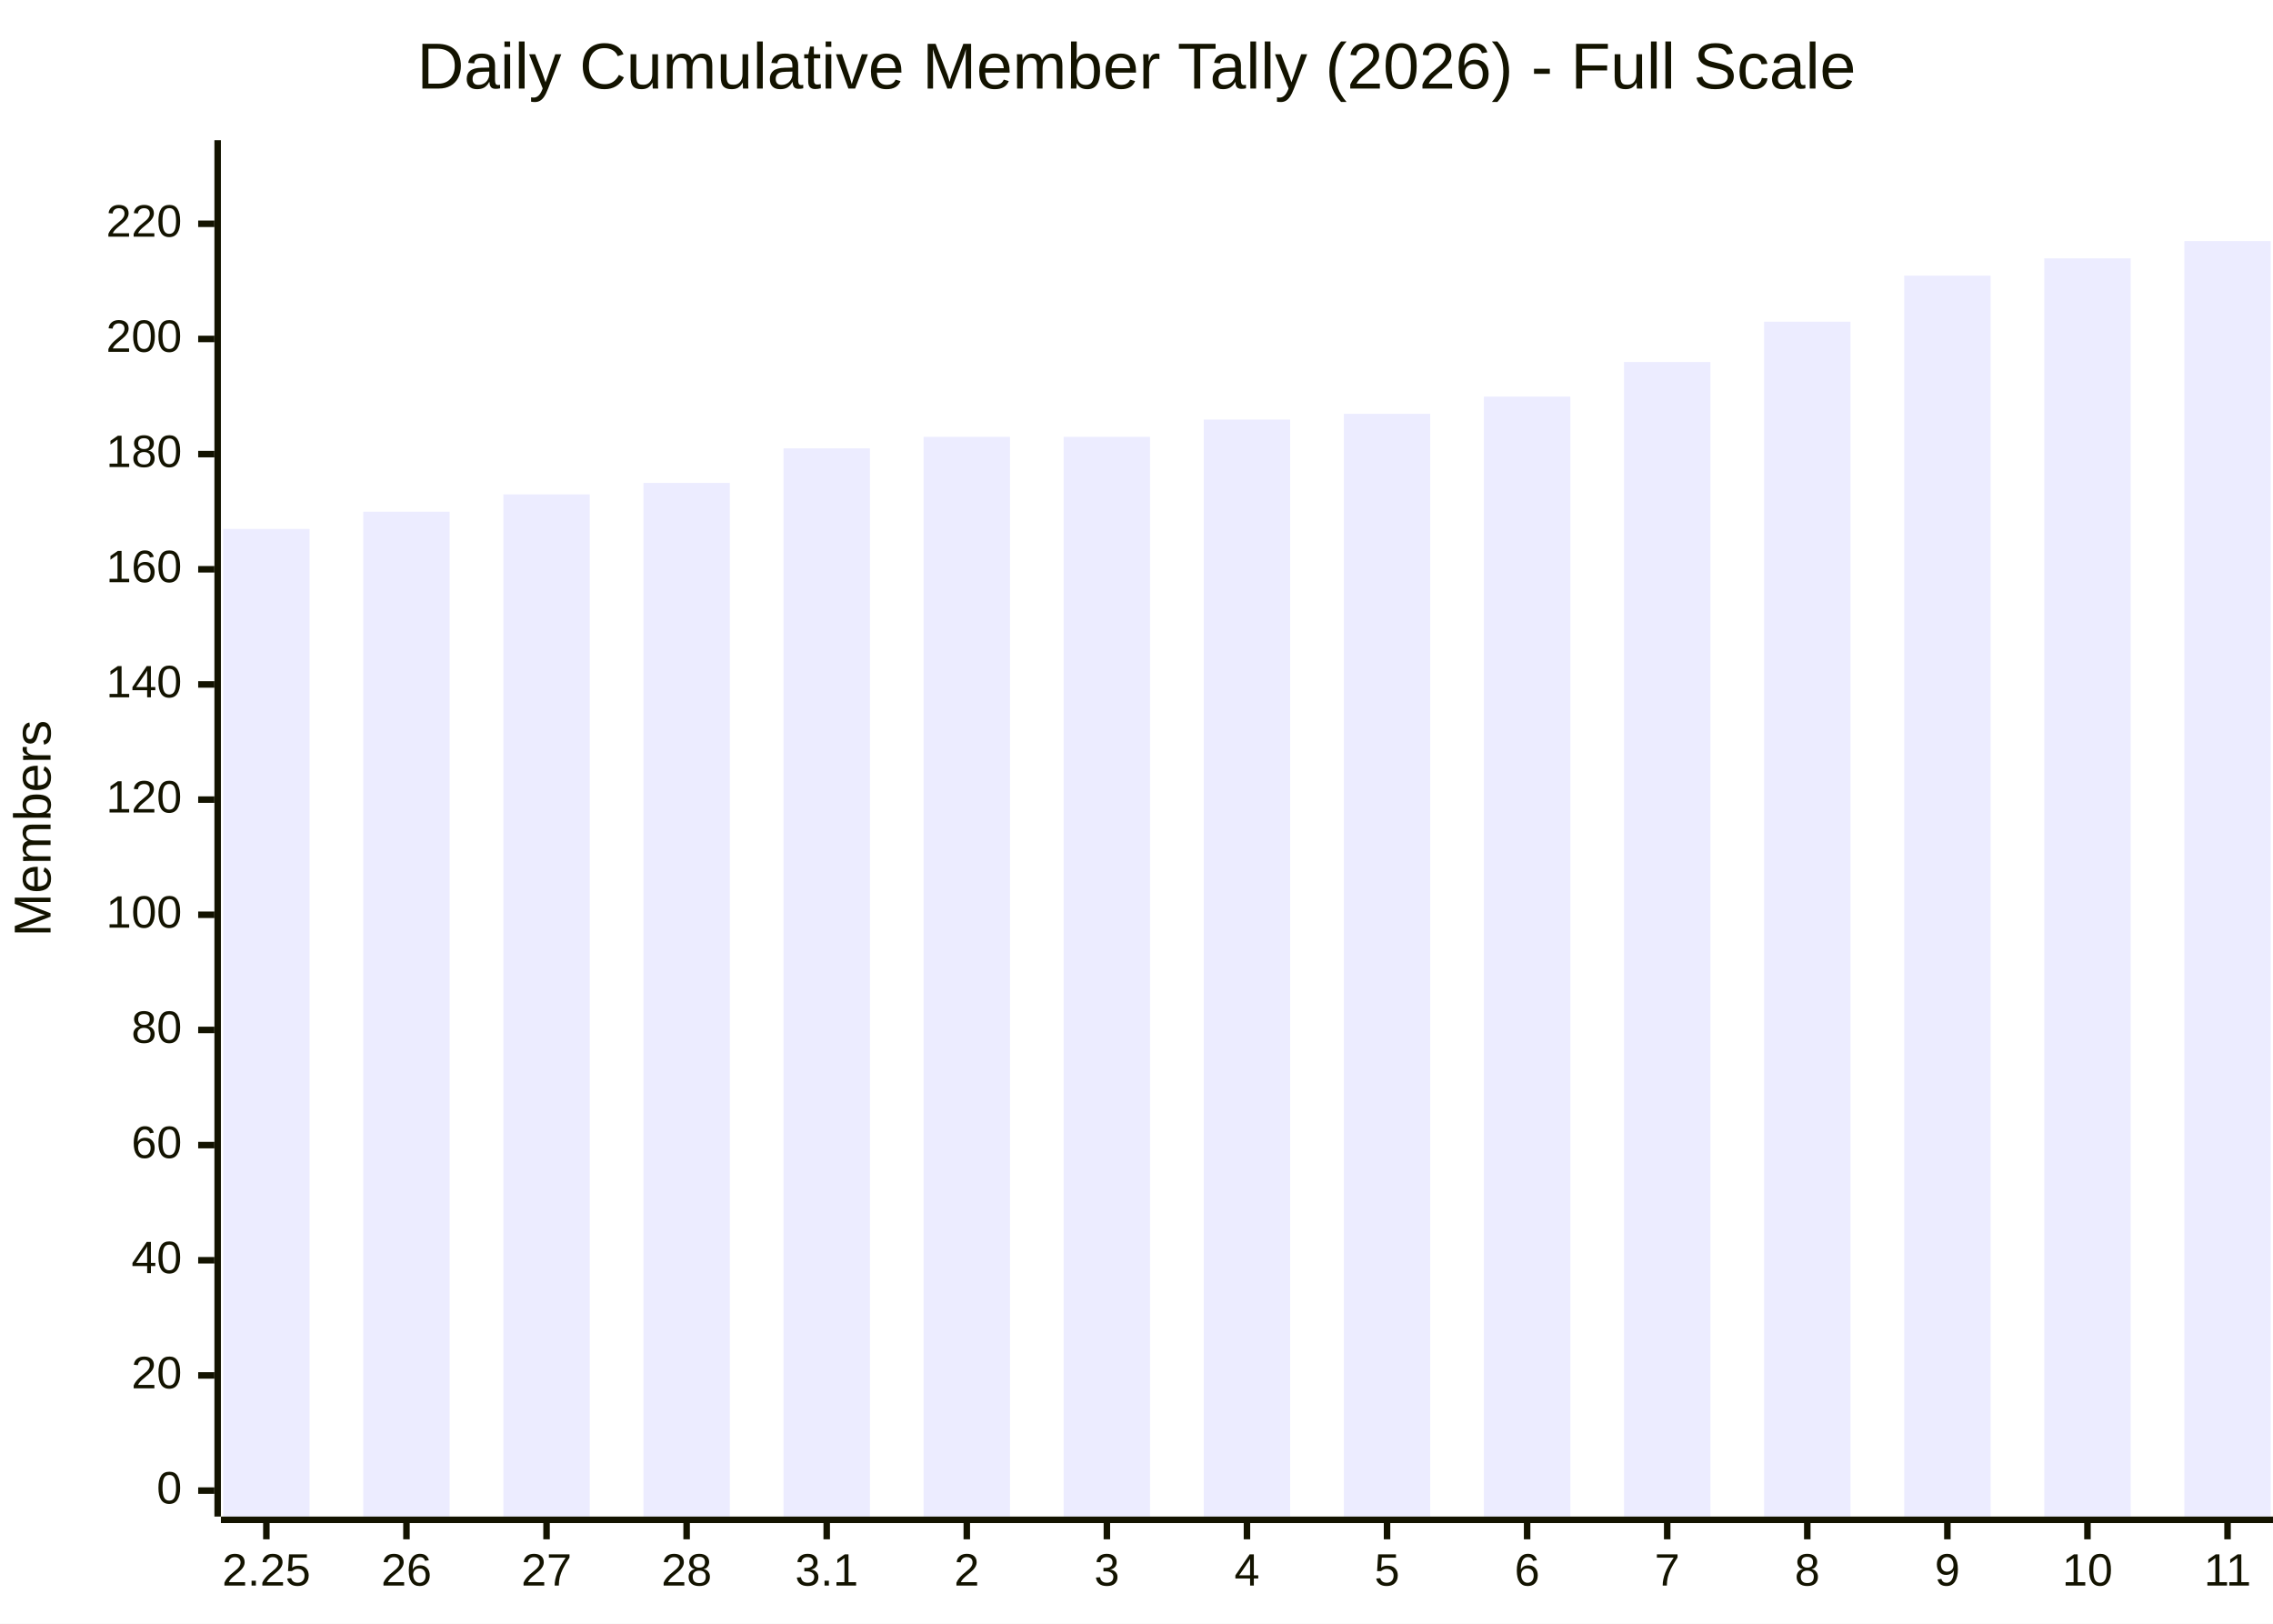
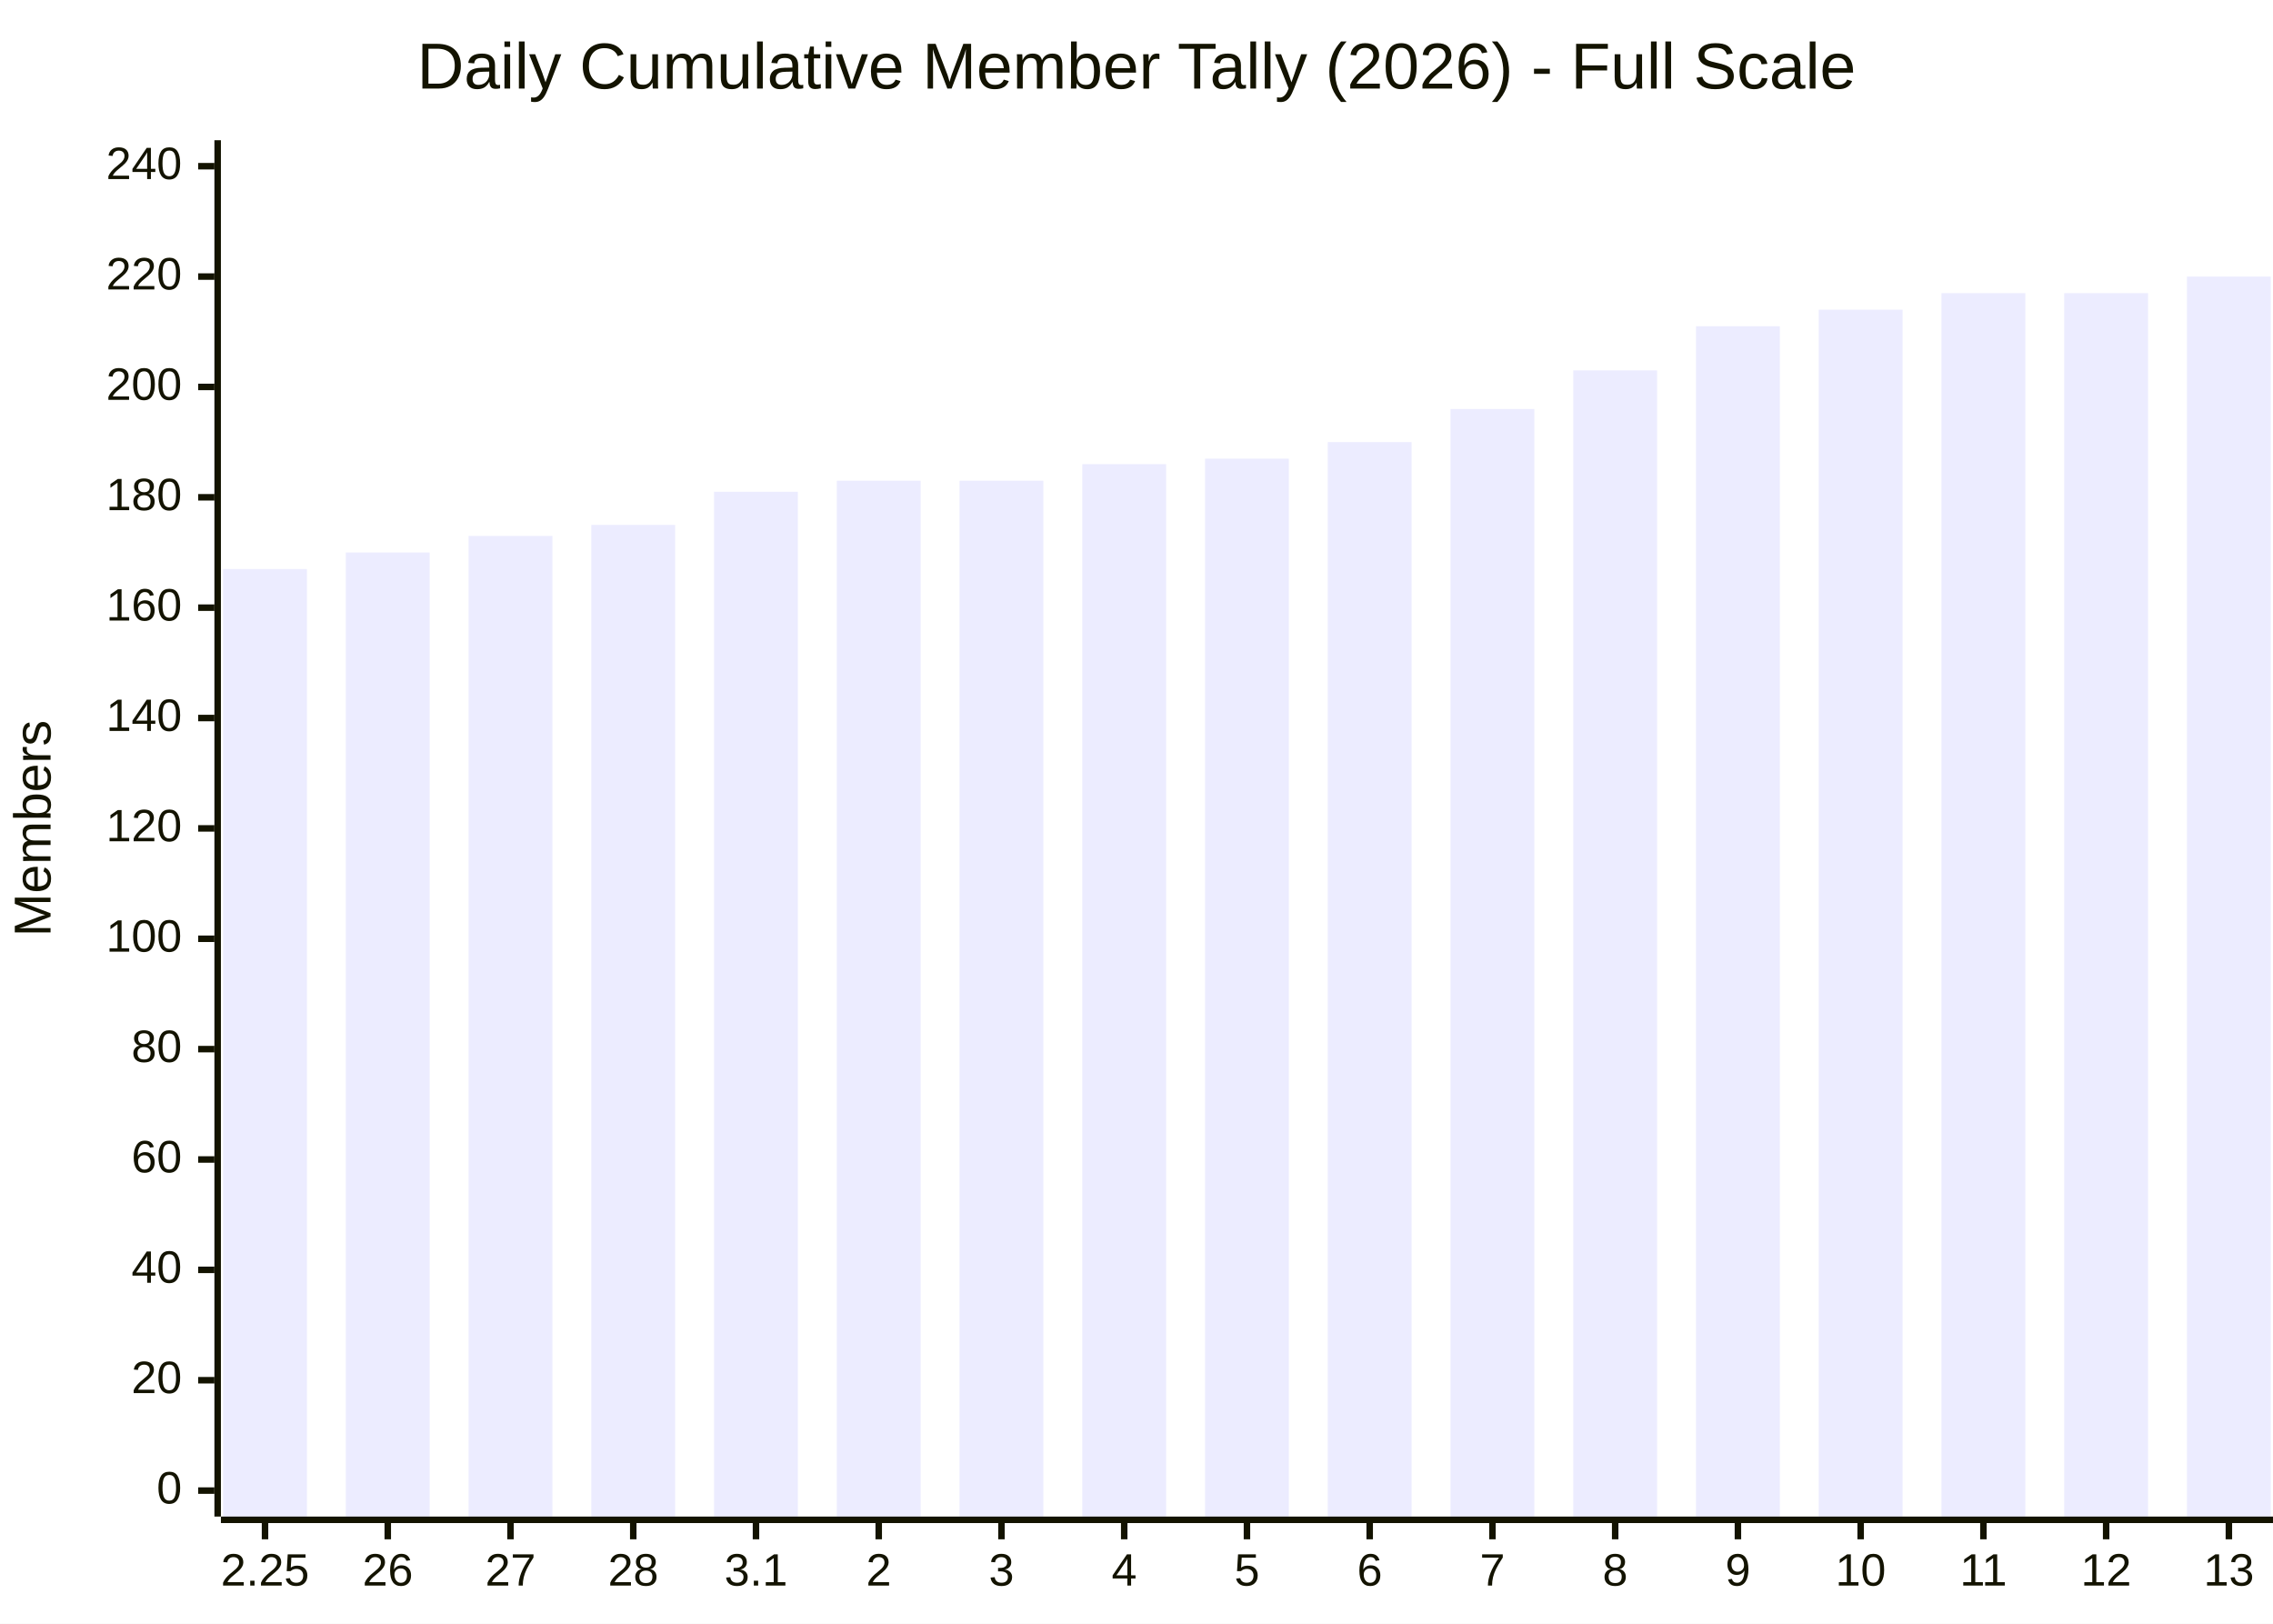
<svg xmlns="http://www.w3.org/2000/svg" id="my-svg" width="100%" style="max-width: 700px; background-color: white;" viewBox="0 0 700 500" role="graphics-document document" aria-roledescription="xychart">
  <style>#my-svg{font-family:"trebuchet ms",verdana,arial,sans-serif;font-size:16px;fill:#333;}@keyframes edge-animation-frame{from{stroke-dashoffset:0;}}@keyframes dash{to{stroke-dashoffset:0;}}#my-svg .edge-animation-slow{stroke-dasharray:9,5!important;stroke-dashoffset:900;animation:dash 50s linear infinite;stroke-linecap:round;}#my-svg .edge-animation-fast{stroke-dasharray:9,5!important;stroke-dashoffset:900;animation:dash 20s linear infinite;stroke-linecap:round;}#my-svg .error-icon{fill:#552222;}#my-svg .error-text{fill:#552222;stroke:#552222;}#my-svg .edge-thickness-normal{stroke-width:1px;}#my-svg .edge-thickness-thick{stroke-width:3.5px;}#my-svg .edge-pattern-solid{stroke-dasharray:0;}#my-svg .edge-thickness-invisible{stroke-width:0;fill:none;}#my-svg .edge-pattern-dashed{stroke-dasharray:3;}#my-svg .edge-pattern-dotted{stroke-dasharray:2;}#my-svg .marker{fill:#333333;stroke:#333333;}#my-svg .marker.cross{stroke:#333333;}#my-svg svg{font-family:"trebuchet ms",verdana,arial,sans-serif;font-size:16px;}#my-svg p{margin:0;}#my-svg :root{--mermaid-font-family:"trebuchet ms",verdana,arial,sans-serif;}</style>
  <g />
  <g class="main">
    <rect width="700" height="500" class="background" fill="white" />
    <g class="chart-title">
      <text x="0" y="0" fill="#131300" font-size="20" dominant-baseline="middle" text-anchor="middle" transform="translate(350, 21.58984) rotate(0)">Daily Cumulative Member Tally (2026) - Full Scale</text>
    </g>
    <g class="plot">
      <g class="bar-plot-0">
-         <rect x="68.731" y="162.887" width="26.6" height="304.113" fill="#ECECFF" stroke="#ECECFF" stroke-width="0" />
-         <rect x="111.872" y="157.568" width="26.6" height="309.432" fill="#ECECFF" stroke="#ECECFF" stroke-width="0" />
-         <rect x="155.013" y="152.248" width="26.6" height="314.752" fill="#ECECFF" stroke="#ECECFF" stroke-width="0" />
-         <rect x="198.153" y="148.702" width="26.6" height="318.298" fill="#ECECFF" stroke="#ECECFF" stroke-width="0" />
-         <rect x="241.294" y="138.063" width="26.6" height="328.937" fill="#ECECFF" stroke="#ECECFF" stroke-width="0" />
-         <rect x="284.434" y="134.517" width="26.6" height="332.483" fill="#ECECFF" stroke="#ECECFF" stroke-width="0" />
-         <rect x="327.575" y="134.517" width="26.6" height="332.483" fill="#ECECFF" stroke="#ECECFF" stroke-width="0" />
-         <rect x="370.716" y="129.197" width="26.6" height="337.803" fill="#ECECFF" stroke="#ECECFF" stroke-width="0" />
-         <rect x="413.856" y="127.424" width="26.6" height="339.576" fill="#ECECFF" stroke="#ECECFF" stroke-width="0" />
-         <rect x="456.997" y="122.105" width="26.6" height="344.895" fill="#ECECFF" stroke="#ECECFF" stroke-width="0" />
-         <rect x="500.138" y="111.466" width="26.6" height="355.534" fill="#ECECFF" stroke="#ECECFF" stroke-width="0" />
-         <rect x="543.278" y="99.054" width="26.6" height="367.946" fill="#ECECFF" stroke="#ECECFF" stroke-width="0" />
-         <rect x="586.419" y="84.869" width="26.6" height="382.131" fill="#ECECFF" stroke="#ECECFF" stroke-width="0" />
-         <rect x="629.559" y="79.55" width="26.6" height="387.45" fill="#ECECFF" stroke="#ECECFF" stroke-width="0" />
-         <rect x="672.7" y="74.23" width="26.6" height="392.77" fill="#ECECFF" stroke="#ECECFF" stroke-width="0" />
+         <rect x="68.711" y="175.225" width="25.813" height="291.775" fill="#ECECFF" stroke="#ECECFF" stroke-width="0" />
+         <rect x="106.51" y="170.127" width="25.813" height="296.873" fill="#ECECFF" stroke="#ECECFF" stroke-width="0" />
+         <rect x="144.31" y="165.03" width="25.813" height="301.97" fill="#ECECFF" stroke="#ECECFF" stroke-width="0" />
+         <rect x="182.11" y="161.631" width="25.813" height="305.369" fill="#ECECFF" stroke="#ECECFF" stroke-width="0" />
+         <rect x="219.91" y="151.436" width="25.813" height="315.564" fill="#ECECFF" stroke="#ECECFF" stroke-width="0" />
+         <rect x="257.71" y="148.037" width="25.813" height="318.963" fill="#ECECFF" stroke="#ECECFF" stroke-width="0" />
+         <rect x="295.509" y="148.037" width="25.813" height="318.963" fill="#ECECFF" stroke="#ECECFF" stroke-width="0" />
+         <rect x="333.309" y="142.939" width="25.813" height="324.061" fill="#ECECFF" stroke="#ECECFF" stroke-width="0" />
+         <rect x="371.109" y="141.24" width="25.813" height="325.76" fill="#ECECFF" stroke="#ECECFF" stroke-width="0" />
+         <rect x="408.909" y="136.142" width="25.813" height="330.858" fill="#ECECFF" stroke="#ECECFF" stroke-width="0" />
+         <rect x="446.709" y="125.947" width="25.813" height="341.053" fill="#ECECFF" stroke="#ECECFF" stroke-width="0" />
+         <rect x="484.508" y="114.052" width="25.813" height="352.948" fill="#ECECFF" stroke="#ECECFF" stroke-width="0" />
+         <rect x="522.308" y="100.458" width="25.813" height="366.542" fill="#ECECFF" stroke="#ECECFF" stroke-width="0" />
+         <rect x="560.108" y="95.36" width="25.813" height="371.64" fill="#ECECFF" stroke="#ECECFF" stroke-width="0" />
+         <rect x="597.908" y="90.262" width="25.813" height="376.738" fill="#ECECFF" stroke="#ECECFF" stroke-width="0" />
+         <rect x="635.708" y="90.262" width="25.813" height="376.738" fill="#ECECFF" stroke="#ECECFF" stroke-width="0" />
+         <rect x="673.507" y="85.165" width="25.813" height="381.835" fill="#ECECFF" stroke="#ECECFF" stroke-width="0" />
      </g>
    </g>
    <g class="bottom-axis">
      <g class="axis-line">
        <path d="M 68.031,468 L 700,468" fill="none" stroke="#131300" stroke-width="2" />
      </g>
      <g class="label">
-         <text x="0" y="0" fill="#131300" font-size="14" dominant-baseline="text-before-edge" text-anchor="middle" transform="translate(82.03125, 479) rotate(0)">2.25</text>
-         <text x="0" y="0" fill="#131300" font-size="14" dominant-baseline="text-before-edge" text-anchor="middle" transform="translate(125.1719, 479) rotate(0)">26</text>
-         <text x="0" y="0" fill="#131300" font-size="14" dominant-baseline="text-before-edge" text-anchor="middle" transform="translate(168.3125, 479) rotate(0)">27</text>
-         <text x="0" y="0" fill="#131300" font-size="14" dominant-baseline="text-before-edge" text-anchor="middle" transform="translate(211.4531, 479) rotate(0)">28</text>
-         <text x="0" y="0" fill="#131300" font-size="14" dominant-baseline="text-before-edge" text-anchor="middle" transform="translate(254.5938, 479) rotate(0)">3.1</text>
-         <text x="0" y="0" fill="#131300" font-size="14" dominant-baseline="text-before-edge" text-anchor="middle" transform="translate(297.7344, 479) rotate(0)">2</text>
-         <text x="0" y="0" fill="#131300" font-size="14" dominant-baseline="text-before-edge" text-anchor="middle" transform="translate(340.875, 479) rotate(0)">3</text>
-         <text x="0" y="0" fill="#131300" font-size="14" dominant-baseline="text-before-edge" text-anchor="middle" transform="translate(384.0156, 479) rotate(0)">4</text>
-         <text x="0" y="0" fill="#131300" font-size="14" dominant-baseline="text-before-edge" text-anchor="middle" transform="translate(427.1563, 479) rotate(0)">5</text>
-         <text x="0" y="0" fill="#131300" font-size="14" dominant-baseline="text-before-edge" text-anchor="middle" transform="translate(470.2969, 479) rotate(0)">6</text>
-         <text x="0" y="0" fill="#131300" font-size="14" dominant-baseline="text-before-edge" text-anchor="middle" transform="translate(513.4375, 479) rotate(0)">7</text>
-         <text x="0" y="0" fill="#131300" font-size="14" dominant-baseline="text-before-edge" text-anchor="middle" transform="translate(556.5781, 479) rotate(0)">8</text>
-         <text x="0" y="0" fill="#131300" font-size="14" dominant-baseline="text-before-edge" text-anchor="middle" transform="translate(599.7188, 479) rotate(0)">9</text>
-         <text x="0" y="0" fill="#131300" font-size="14" dominant-baseline="text-before-edge" text-anchor="middle" transform="translate(642.8594, 479) rotate(0)">10</text>
-         <text x="0" y="0" fill="#131300" font-size="14" dominant-baseline="text-before-edge" text-anchor="middle" transform="translate(686, 479) rotate(0)">11</text>
+         <text x="0" y="0" fill="#131300" font-size="14" dominant-baseline="text-before-edge" text-anchor="middle" transform="translate(81.61719, 479) rotate(0)">2.25</text>
+         <text x="0" y="0" fill="#131300" font-size="14" dominant-baseline="text-before-edge" text-anchor="middle" transform="translate(119.417, 479) rotate(0)">26</text>
+         <text x="0" y="0" fill="#131300" font-size="14" dominant-baseline="text-before-edge" text-anchor="middle" transform="translate(157.2168, 479) rotate(0)">27</text>
+         <text x="0" y="0" fill="#131300" font-size="14" dominant-baseline="text-before-edge" text-anchor="middle" transform="translate(195.0166, 479) rotate(0)">28</text>
+         <text x="0" y="0" fill="#131300" font-size="14" dominant-baseline="text-before-edge" text-anchor="middle" transform="translate(232.8164, 479) rotate(0)">3.1</text>
+         <text x="0" y="0" fill="#131300" font-size="14" dominant-baseline="text-before-edge" text-anchor="middle" transform="translate(270.6162, 479) rotate(0)">2</text>
+         <text x="0" y="0" fill="#131300" font-size="14" dominant-baseline="text-before-edge" text-anchor="middle" transform="translate(308.416, 479) rotate(0)">3</text>
+         <text x="0" y="0" fill="#131300" font-size="14" dominant-baseline="text-before-edge" text-anchor="middle" transform="translate(346.2158, 479) rotate(0)">4</text>
+         <text x="0" y="0" fill="#131300" font-size="14" dominant-baseline="text-before-edge" text-anchor="middle" transform="translate(384.0156, 479) rotate(0)">5</text>
+         <text x="0" y="0" fill="#131300" font-size="14" dominant-baseline="text-before-edge" text-anchor="middle" transform="translate(421.8154, 479) rotate(0)">6</text>
+         <text x="0" y="0" fill="#131300" font-size="14" dominant-baseline="text-before-edge" text-anchor="middle" transform="translate(459.6152, 479) rotate(0)">7</text>
+         <text x="0" y="0" fill="#131300" font-size="14" dominant-baseline="text-before-edge" text-anchor="middle" transform="translate(497.415, 479) rotate(0)">8</text>
+         <text x="0" y="0" fill="#131300" font-size="14" dominant-baseline="text-before-edge" text-anchor="middle" transform="translate(535.2148, 479) rotate(0)">9</text>
+         <text x="0" y="0" fill="#131300" font-size="14" dominant-baseline="text-before-edge" text-anchor="middle" transform="translate(573.0146, 479) rotate(0)">10</text>
+         <text x="0" y="0" fill="#131300" font-size="14" dominant-baseline="text-before-edge" text-anchor="middle" transform="translate(610.8145, 479) rotate(0)">11</text>
+         <text x="0" y="0" fill="#131300" font-size="14" dominant-baseline="text-before-edge" text-anchor="middle" transform="translate(648.6143, 479) rotate(0)">12</text>
+         <text x="0" y="0" fill="#131300" font-size="14" dominant-baseline="text-before-edge" text-anchor="middle" transform="translate(686.4141, 479) rotate(0)">13</text>
      </g>
      <g class="ticks">
-         <path d="M 82.031,469 L 82.031,474" fill="none" stroke="#131300" stroke-width="2" />
-         <path d="M 125.172,469 L 125.172,474" fill="none" stroke="#131300" stroke-width="2" />
-         <path d="M 168.313,469 L 168.313,474" fill="none" stroke="#131300" stroke-width="2" />
-         <path d="M 211.453,469 L 211.453,474" fill="none" stroke="#131300" stroke-width="2" />
-         <path d="M 254.594,469 L 254.594,474" fill="none" stroke="#131300" stroke-width="2" />
-         <path d="M 297.734,469 L 297.734,474" fill="none" stroke="#131300" stroke-width="2" />
-         <path d="M 340.875,469 L 340.875,474" fill="none" stroke="#131300" stroke-width="2" />
+         <path d="M 81.617,469 L 81.617,474" fill="none" stroke="#131300" stroke-width="2" />
+         <path d="M 119.417,469 L 119.417,474" fill="none" stroke="#131300" stroke-width="2" />
+         <path d="M 157.217,469 L 157.217,474" fill="none" stroke="#131300" stroke-width="2" />
+         <path d="M 195.017,469 L 195.017,474" fill="none" stroke="#131300" stroke-width="2" />
+         <path d="M 232.816,469 L 232.816,474" fill="none" stroke="#131300" stroke-width="2" />
+         <path d="M 270.616,469 L 270.616,474" fill="none" stroke="#131300" stroke-width="2" />
+         <path d="M 308.416,469 L 308.416,474" fill="none" stroke="#131300" stroke-width="2" />
+         <path d="M 346.216,469 L 346.216,474" fill="none" stroke="#131300" stroke-width="2" />
        <path d="M 384.016,469 L 384.016,474" fill="none" stroke="#131300" stroke-width="2" />
-         <path d="M 427.156,469 L 427.156,474" fill="none" stroke="#131300" stroke-width="2" />
-         <path d="M 470.297,469 L 470.297,474" fill="none" stroke="#131300" stroke-width="2" />
-         <path d="M 513.438,469 L 513.438,474" fill="none" stroke="#131300" stroke-width="2" />
-         <path d="M 556.578,469 L 556.578,474" fill="none" stroke="#131300" stroke-width="2" />
-         <path d="M 599.719,469 L 599.719,474" fill="none" stroke="#131300" stroke-width="2" />
-         <path d="M 642.859,469 L 642.859,474" fill="none" stroke="#131300" stroke-width="2" />
-         <path d="M 686,469 L 686,474" fill="none" stroke="#131300" stroke-width="2" />
+         <path d="M 421.815,469 L 421.815,474" fill="none" stroke="#131300" stroke-width="2" />
+         <path d="M 459.615,469 L 459.615,474" fill="none" stroke="#131300" stroke-width="2" />
+         <path d="M 497.415,469 L 497.415,474" fill="none" stroke="#131300" stroke-width="2" />
+         <path d="M 535.215,469 L 535.215,474" fill="none" stroke="#131300" stroke-width="2" />
+         <path d="M 573.015,469 L 573.015,474" fill="none" stroke="#131300" stroke-width="2" />
+         <path d="M 610.814,469 L 610.814,474" fill="none" stroke="#131300" stroke-width="2" />
+         <path d="M 648.614,469 L 648.614,474" fill="none" stroke="#131300" stroke-width="2" />
+         <path d="M 686.414,469 L 686.414,474" fill="none" stroke="#131300" stroke-width="2" />
      </g>
    </g>
    <g class="left-axis">
      <g class="axisl-line">
        <path d="M 67.031,43.18 L 67.031,467" fill="none" stroke="#131300" stroke-width="2" />
      </g>
      <g class="label">
-         <text x="0" y="0" fill="#131300" font-size="14" dominant-baseline="middle" text-anchor="end" transform="translate(56.03125, 68.91101) rotate(0)">220</text>
-         <text x="0" y="0" fill="#131300" font-size="14" dominant-baseline="middle" text-anchor="end" transform="translate(56.03125, 104.3736) rotate(0)">200</text>
-         <text x="0" y="0" fill="#131300" font-size="14" dominant-baseline="middle" text-anchor="end" transform="translate(56.03125, 139.8363) rotate(0)">180</text>
-         <text x="0" y="0" fill="#131300" font-size="14" dominant-baseline="middle" text-anchor="end" transform="translate(56.03125, 175.2989) rotate(0)">160</text>
-         <text x="0" y="0" fill="#131300" font-size="14" dominant-baseline="middle" text-anchor="end" transform="translate(56.03125, 210.7615) rotate(0)">140</text>
-         <text x="0" y="0" fill="#131300" font-size="14" dominant-baseline="middle" text-anchor="end" transform="translate(56.03125, 246.2242) rotate(0)">120</text>
-         <text x="0" y="0" fill="#131300" font-size="14" dominant-baseline="middle" text-anchor="end" transform="translate(56.03125, 281.6868) rotate(0)">100</text>
-         <text x="0" y="0" fill="#131300" font-size="14" dominant-baseline="middle" text-anchor="end" transform="translate(56.03125, 317.1495) rotate(0)">80</text>
-         <text x="0" y="0" fill="#131300" font-size="14" dominant-baseline="middle" text-anchor="end" transform="translate(56.03125, 352.6121) rotate(0)">60</text>
-         <text x="0" y="0" fill="#131300" font-size="14" dominant-baseline="middle" text-anchor="end" transform="translate(56.03125, 388.0747) rotate(0)">40</text>
-         <text x="0" y="0" fill="#131300" font-size="14" dominant-baseline="middle" text-anchor="end" transform="translate(56.03125, 423.5374) rotate(0)">20</text>
+         <text x="0" y="0" fill="#131300" font-size="14" dominant-baseline="middle" text-anchor="end" transform="translate(56.03125, 51.17969) rotate(0)">240</text>
+         <text x="0" y="0" fill="#131300" font-size="14" dominant-baseline="middle" text-anchor="end" transform="translate(56.03125, 85.16471) rotate(0)">220</text>
+         <text x="0" y="0" fill="#131300" font-size="14" dominant-baseline="middle" text-anchor="end" transform="translate(56.03125, 119.1497) rotate(0)">200</text>
+         <text x="0" y="0" fill="#131300" font-size="14" dominant-baseline="middle" text-anchor="end" transform="translate(56.03125, 153.1348) rotate(0)">180</text>
+         <text x="0" y="0" fill="#131300" font-size="14" dominant-baseline="middle" text-anchor="end" transform="translate(56.03125, 187.1198) rotate(0)">160</text>
+         <text x="0" y="0" fill="#131300" font-size="14" dominant-baseline="middle" text-anchor="end" transform="translate(56.03125, 221.1048) rotate(0)">140</text>
+         <text x="0" y="0" fill="#131300" font-size="14" dominant-baseline="middle" text-anchor="end" transform="translate(56.03125, 255.0898) rotate(0)">120</text>
+         <text x="0" y="0" fill="#131300" font-size="14" dominant-baseline="middle" text-anchor="end" transform="translate(56.03125, 289.0749) rotate(0)">100</text>
+         <text x="0" y="0" fill="#131300" font-size="14" dominant-baseline="middle" text-anchor="end" transform="translate(56.03125, 323.0599) rotate(0)">80</text>
+         <text x="0" y="0" fill="#131300" font-size="14" dominant-baseline="middle" text-anchor="end" transform="translate(56.03125, 357.0449) rotate(0)">60</text>
+         <text x="0" y="0" fill="#131300" font-size="14" dominant-baseline="middle" text-anchor="end" transform="translate(56.03125, 391.0299) rotate(0)">40</text>
+         <text x="0" y="0" fill="#131300" font-size="14" dominant-baseline="middle" text-anchor="end" transform="translate(56.03125, 425.015) rotate(0)">20</text>
        <text x="0" y="0" fill="#131300" font-size="14" dominant-baseline="middle" text-anchor="end" transform="translate(56.03125, 459) rotate(0)">0</text>
      </g>
      <g class="ticks">
-         <path d="M 66.031,68.911 L 61.031,68.911" fill="none" stroke="#131300" stroke-width="2" />
-         <path d="M 66.031,104.374 L 61.031,104.374" fill="none" stroke="#131300" stroke-width="2" />
-         <path d="M 66.031,139.836 L 61.031,139.836" fill="none" stroke="#131300" stroke-width="2" />
-         <path d="M 66.031,175.299 L 61.031,175.299" fill="none" stroke="#131300" stroke-width="2" />
-         <path d="M 66.031,210.762 L 61.031,210.762" fill="none" stroke="#131300" stroke-width="2" />
-         <path d="M 66.031,246.224 L 61.031,246.224" fill="none" stroke="#131300" stroke-width="2" />
-         <path d="M 66.031,281.687 L 61.031,281.687" fill="none" stroke="#131300" stroke-width="2" />
-         <path d="M 66.031,317.149 L 61.031,317.149" fill="none" stroke="#131300" stroke-width="2" />
-         <path d="M 66.031,352.612 L 61.031,352.612" fill="none" stroke="#131300" stroke-width="2" />
-         <path d="M 66.031,388.075 L 61.031,388.075" fill="none" stroke="#131300" stroke-width="2" />
-         <path d="M 66.031,423.537 L 61.031,423.537" fill="none" stroke="#131300" stroke-width="2" />
+         <path d="M 66.031,51.18 L 61.031,51.18" fill="none" stroke="#131300" stroke-width="2" />
+         <path d="M 66.031,85.165 L 61.031,85.165" fill="none" stroke="#131300" stroke-width="2" />
+         <path d="M 66.031,119.15 L 61.031,119.15" fill="none" stroke="#131300" stroke-width="2" />
+         <path d="M 66.031,153.135 L 61.031,153.135" fill="none" stroke="#131300" stroke-width="2" />
+         <path d="M 66.031,187.12 L 61.031,187.12" fill="none" stroke="#131300" stroke-width="2" />
+         <path d="M 66.031,221.105 L 61.031,221.105" fill="none" stroke="#131300" stroke-width="2" />
+         <path d="M 66.031,255.09 L 61.031,255.09" fill="none" stroke="#131300" stroke-width="2" />
+         <path d="M 66.031,289.075 L 61.031,289.075" fill="none" stroke="#131300" stroke-width="2" />
+         <path d="M 66.031,323.06 L 61.031,323.06" fill="none" stroke="#131300" stroke-width="2" />
+         <path d="M 66.031,357.045 L 61.031,357.045" fill="none" stroke="#131300" stroke-width="2" />
+         <path d="M 66.031,391.03 L 61.031,391.03" fill="none" stroke="#131300" stroke-width="2" />
+         <path d="M 66.031,425.015 L 61.031,425.015" fill="none" stroke="#131300" stroke-width="2" />
        <path d="M 66.031,459 L 61.031,459" fill="none" stroke="#131300" stroke-width="2" />
      </g>
      <g class="title">
        <text x="0" y="0" fill="#131300" font-size="16" dominant-baseline="text-before-edge" text-anchor="middle" transform="translate(5, 255.0898) rotate(270)">Members</text>
      </g>
    </g>
  </g>
  <g class="mermaid-tmp-group" />
</svg>
